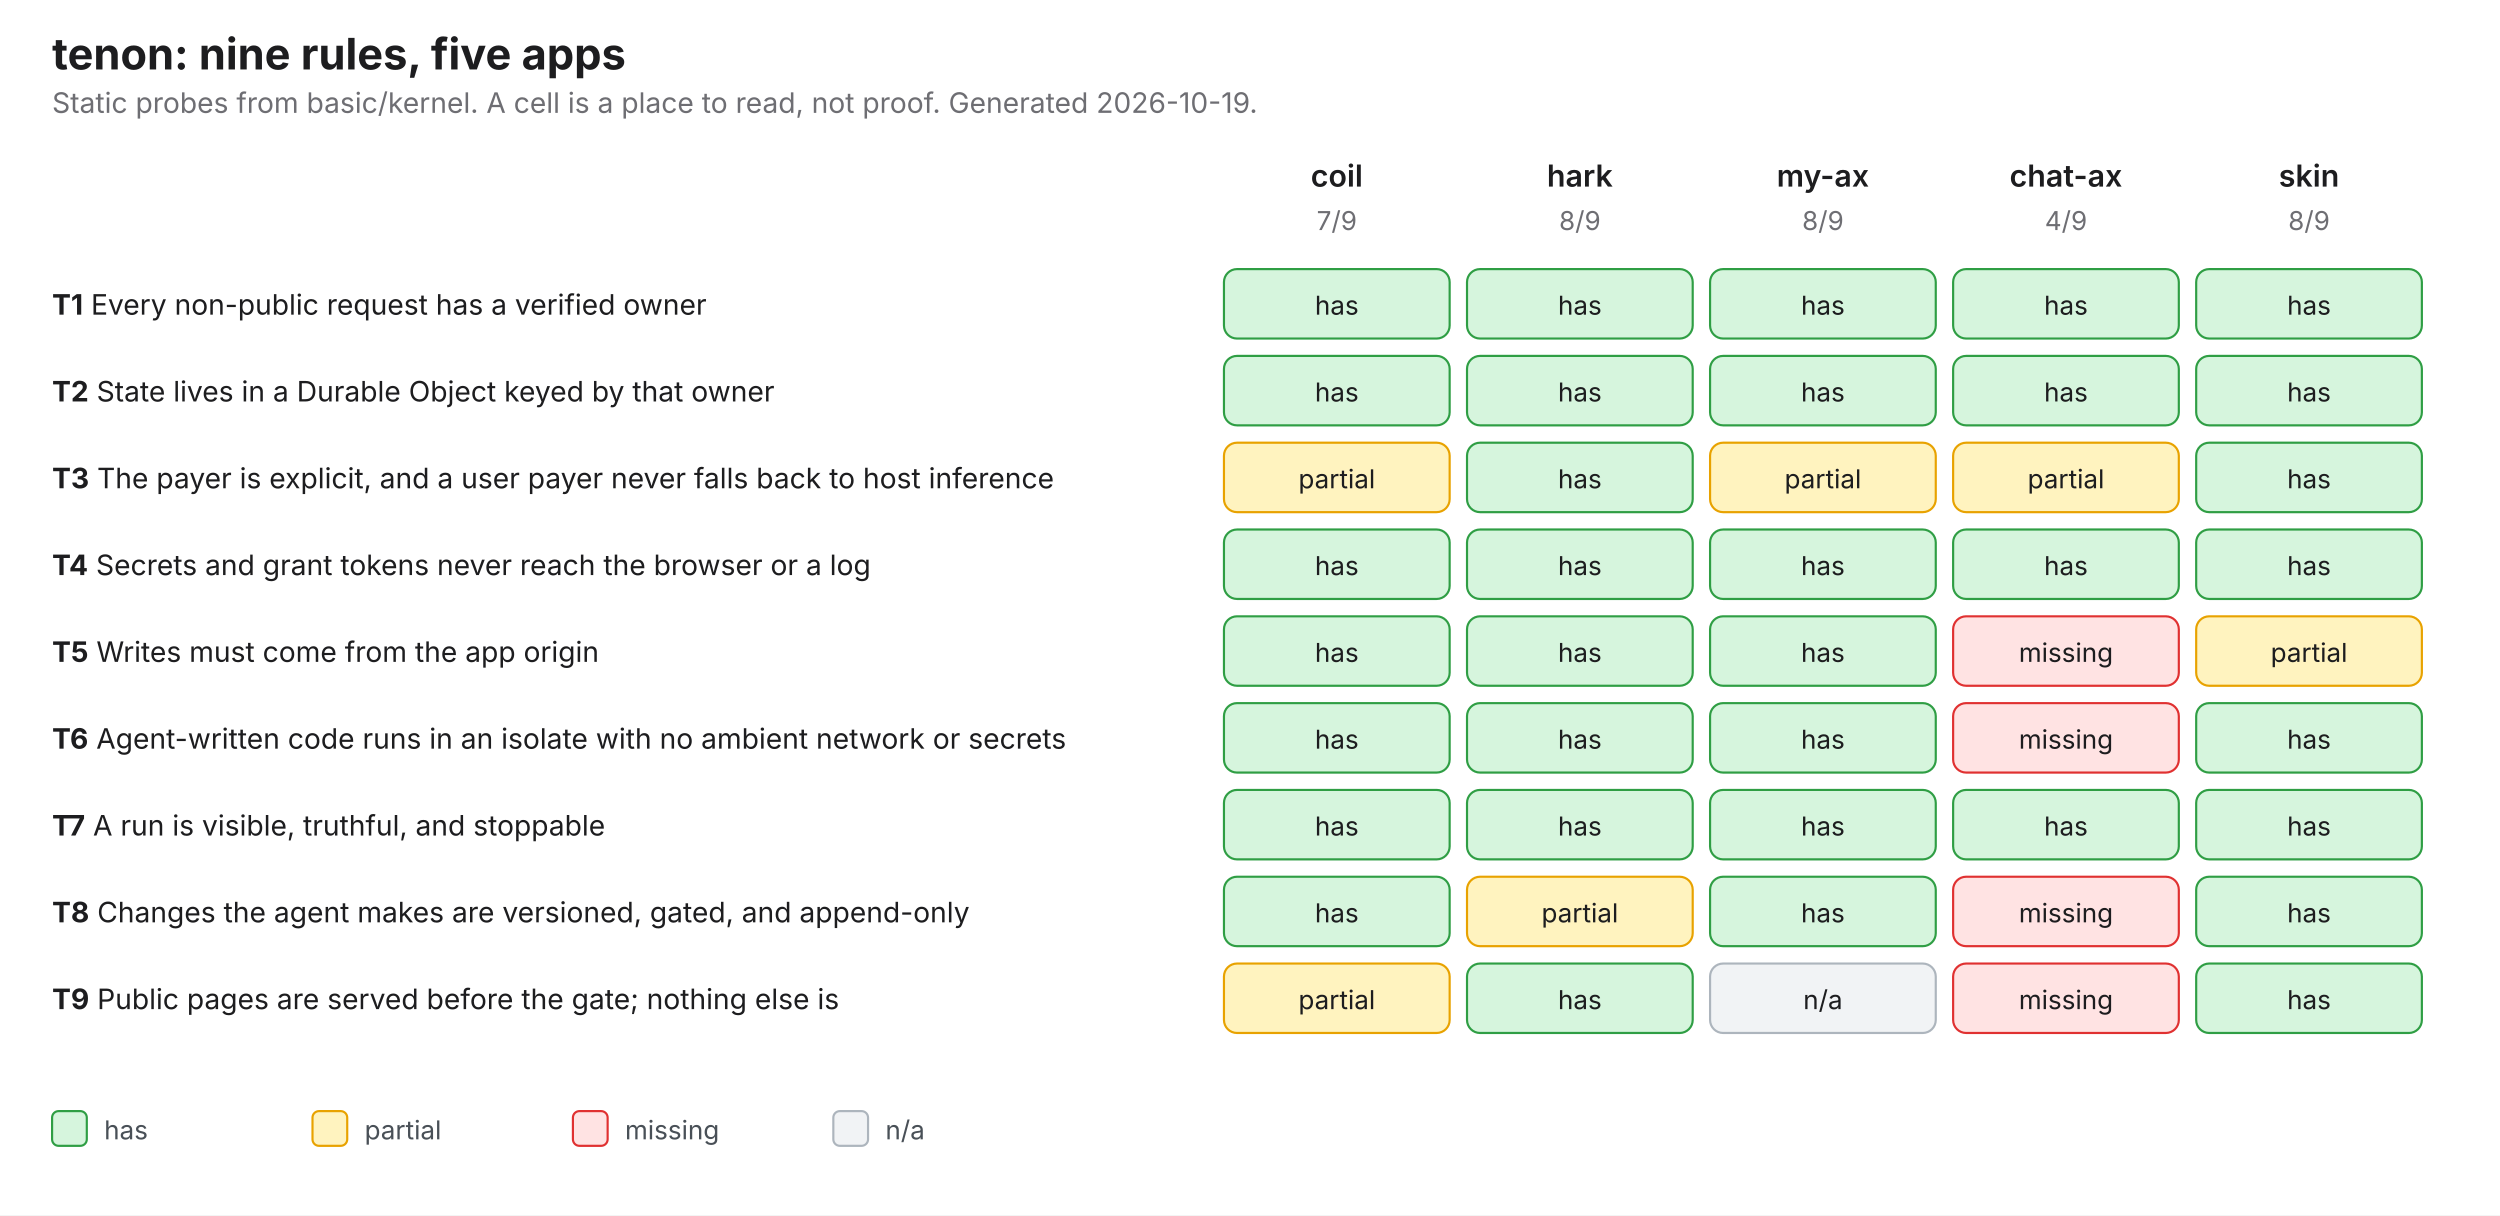
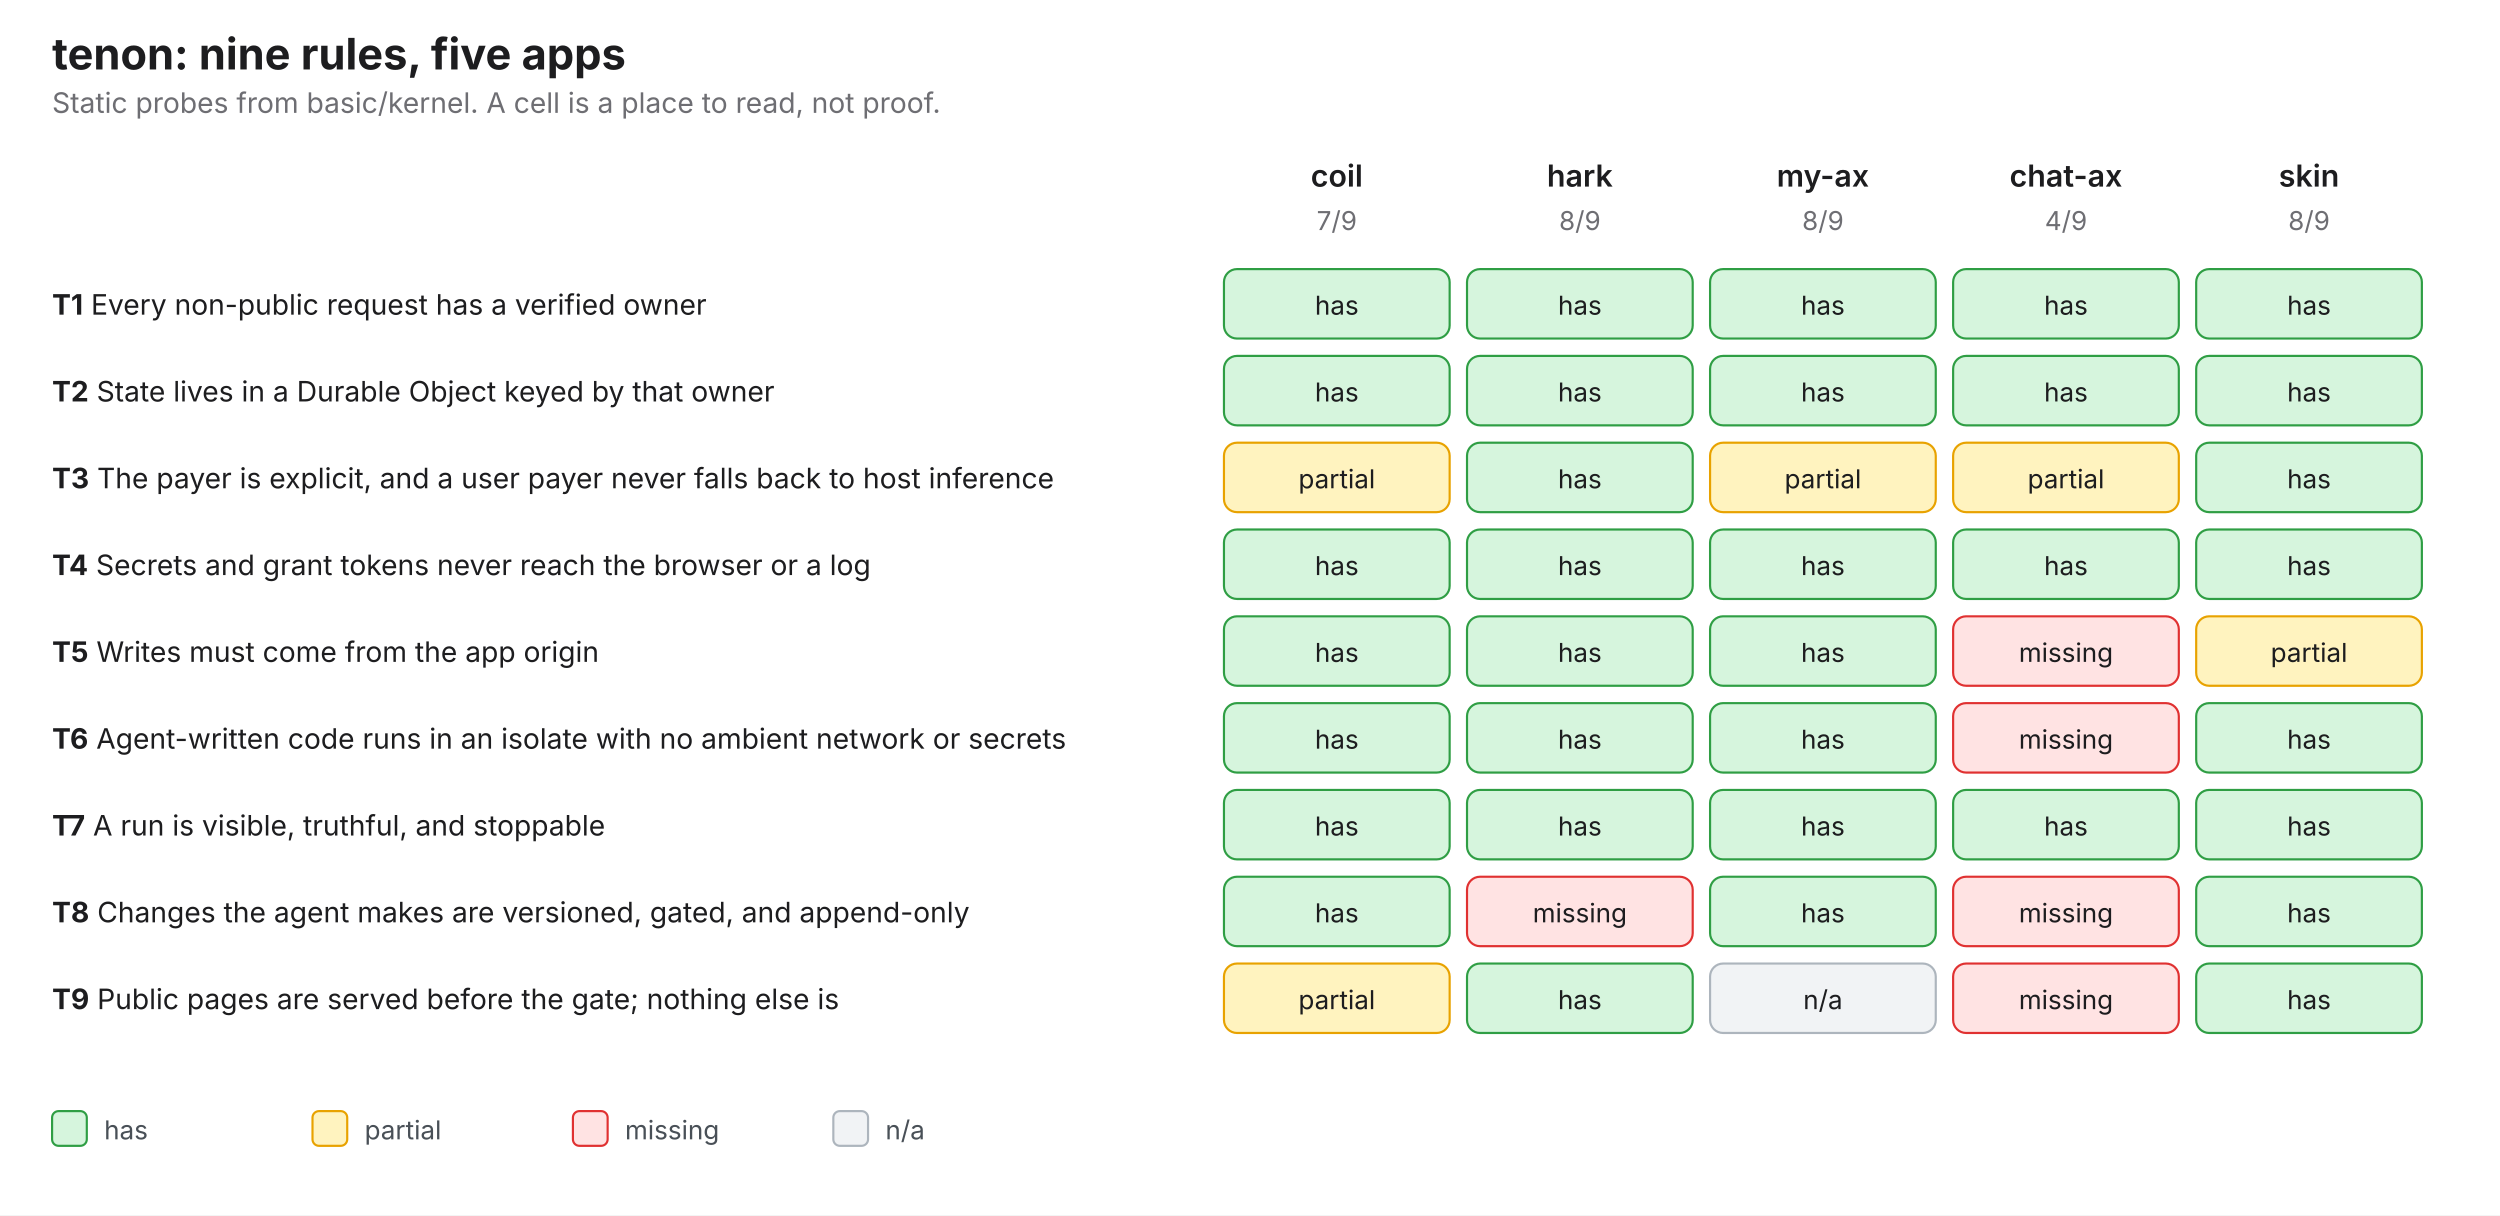
<svg xmlns="http://www.w3.org/2000/svg" width="1152" height="560" viewBox="0 0 1152 560" font-family="system-ui, -apple-system, sans-serif">
  <style>.title{font-size:20px;font-weight:700;fill:#1d1d1f}.sub{font-size:13px;fill:#6e6e73}.app{font-size:14px;font-weight:600;text-anchor:middle;fill:#1d1d1f}.score{font-size:12px;text-anchor:middle;fill:#6e6e73}.rule{font-size:13px;fill:#1d1d1f}.id{font-weight:700}.verdict{font-size:12px;text-anchor:middle;fill:#1d1d1f}.legend{font-size:12px;fill:#495057}</style>
  <rect width="100%" height="100%" fill="#ffffff" />
  <text x="24" y="32" class="title">tenon: nine rules, five apps</text>
-   <text x="24" y="52" class="sub">Static probes from basic/kernel. A cell is a place to read, not proof. Generated 2026-10-19.</text>
+   <text x="24" y="52" class="sub">Static probes from basic/kernel. A cell is a place to read, not proof.</text>
  <text x="616" y="86" class="app">coil</text>
  <text x="616" y="106" class="score">7/9</text>
  <text x="728" y="86" class="app">hark</text>
  <text x="728" y="106" class="score">8/9</text>
  <text x="840" y="86" class="app">my-ax</text>
  <text x="840" y="106" class="score">8/9</text>
  <text x="952" y="86" class="app">chat-ax</text>
  <text x="952" y="106" class="score">4/9</text>
  <text x="1064" y="86" class="app">skin</text>
  <text x="1064" y="106" class="score">8/9</text>
  <text x="24" y="145" class="rule">
    <tspan class="id">T1</tspan> Every non-public request has a verified owner</text>
  <g class="cell" data-app="coil" data-id="T1" data-verdict="has">
    <rect x="564" y="124" width="104" height="32" rx="6" fill="#d6f5dd" stroke="#2f9e44" />
    <text x="616" y="145" class="verdict">has</text>
  </g>
  <g class="cell" data-app="hark" data-id="T1" data-verdict="has">
    <rect x="676" y="124" width="104" height="32" rx="6" fill="#d6f5dd" stroke="#2f9e44" />
    <text x="728" y="145" class="verdict">has</text>
  </g>
  <g class="cell" data-app="my-ax" data-id="T1" data-verdict="has">
    <rect x="788" y="124" width="104" height="32" rx="6" fill="#d6f5dd" stroke="#2f9e44" />
    <text x="840" y="145" class="verdict">has</text>
  </g>
  <g class="cell" data-app="chat-ax" data-id="T1" data-verdict="has">
    <rect x="900" y="124" width="104" height="32" rx="6" fill="#d6f5dd" stroke="#2f9e44" />
    <text x="952" y="145" class="verdict">has</text>
  </g>
  <g class="cell" data-app="skin" data-id="T1" data-verdict="has">
    <rect x="1012" y="124" width="104" height="32" rx="6" fill="#d6f5dd" stroke="#2f9e44" />
    <text x="1064" y="145" class="verdict">has</text>
  </g>
  <text x="24" y="185" class="rule">
    <tspan class="id">T2</tspan> State lives in a Durable Object keyed by that owner</text>
  <g class="cell" data-app="coil" data-id="T2" data-verdict="has">
    <rect x="564" y="164" width="104" height="32" rx="6" fill="#d6f5dd" stroke="#2f9e44" />
    <text x="616" y="185" class="verdict">has</text>
  </g>
  <g class="cell" data-app="hark" data-id="T2" data-verdict="has">
    <rect x="676" y="164" width="104" height="32" rx="6" fill="#d6f5dd" stroke="#2f9e44" />
    <text x="728" y="185" class="verdict">has</text>
  </g>
  <g class="cell" data-app="my-ax" data-id="T2" data-verdict="has">
    <rect x="788" y="164" width="104" height="32" rx="6" fill="#d6f5dd" stroke="#2f9e44" />
    <text x="840" y="185" class="verdict">has</text>
  </g>
  <g class="cell" data-app="chat-ax" data-id="T2" data-verdict="has">
    <rect x="900" y="164" width="104" height="32" rx="6" fill="#d6f5dd" stroke="#2f9e44" />
    <text x="952" y="185" class="verdict">has</text>
  </g>
  <g class="cell" data-app="skin" data-id="T2" data-verdict="has">
    <rect x="1012" y="164" width="104" height="32" rx="6" fill="#d6f5dd" stroke="#2f9e44" />
    <text x="1064" y="185" class="verdict">has</text>
  </g>
  <text x="24" y="225" class="rule">
    <tspan class="id">T3</tspan> The payer is explicit, and a user payer never falls back to host inference</text>
  <g class="cell" data-app="coil" data-id="T3" data-verdict="partial">
    <rect x="564" y="204" width="104" height="32" rx="6" fill="#fff3bf" stroke="#e8a200" />
    <text x="616" y="225" class="verdict">partial</text>
  </g>
  <g class="cell" data-app="hark" data-id="T3" data-verdict="has">
    <rect x="676" y="204" width="104" height="32" rx="6" fill="#d6f5dd" stroke="#2f9e44" />
    <text x="728" y="225" class="verdict">has</text>
  </g>
  <g class="cell" data-app="my-ax" data-id="T3" data-verdict="partial">
    <rect x="788" y="204" width="104" height="32" rx="6" fill="#fff3bf" stroke="#e8a200" />
    <text x="840" y="225" class="verdict">partial</text>
  </g>
  <g class="cell" data-app="chat-ax" data-id="T3" data-verdict="partial">
    <rect x="900" y="204" width="104" height="32" rx="6" fill="#fff3bf" stroke="#e8a200" />
    <text x="952" y="225" class="verdict">partial</text>
  </g>
  <g class="cell" data-app="skin" data-id="T3" data-verdict="has">
    <rect x="1012" y="204" width="104" height="32" rx="6" fill="#d6f5dd" stroke="#2f9e44" />
    <text x="1064" y="225" class="verdict">has</text>
  </g>
  <text x="24" y="265" class="rule">
    <tspan class="id">T4</tspan> Secrets and grant tokens never reach the browser or a log</text>
  <g class="cell" data-app="coil" data-id="T4" data-verdict="has">
    <rect x="564" y="244" width="104" height="32" rx="6" fill="#d6f5dd" stroke="#2f9e44" />
    <text x="616" y="265" class="verdict">has</text>
  </g>
  <g class="cell" data-app="hark" data-id="T4" data-verdict="has">
    <rect x="676" y="244" width="104" height="32" rx="6" fill="#d6f5dd" stroke="#2f9e44" />
    <text x="728" y="265" class="verdict">has</text>
  </g>
  <g class="cell" data-app="my-ax" data-id="T4" data-verdict="has">
    <rect x="788" y="244" width="104" height="32" rx="6" fill="#d6f5dd" stroke="#2f9e44" />
    <text x="840" y="265" class="verdict">has</text>
  </g>
  <g class="cell" data-app="chat-ax" data-id="T4" data-verdict="has">
    <rect x="900" y="244" width="104" height="32" rx="6" fill="#d6f5dd" stroke="#2f9e44" />
    <text x="952" y="265" class="verdict">has</text>
  </g>
  <g class="cell" data-app="skin" data-id="T4" data-verdict="has">
    <rect x="1012" y="244" width="104" height="32" rx="6" fill="#d6f5dd" stroke="#2f9e44" />
    <text x="1064" y="265" class="verdict">has</text>
  </g>
  <text x="24" y="305" class="rule">
    <tspan class="id">T5</tspan> Writes must come from the app origin</text>
  <g class="cell" data-app="coil" data-id="T5" data-verdict="has">
    <rect x="564" y="284" width="104" height="32" rx="6" fill="#d6f5dd" stroke="#2f9e44" />
    <text x="616" y="305" class="verdict">has</text>
  </g>
  <g class="cell" data-app="hark" data-id="T5" data-verdict="has">
    <rect x="676" y="284" width="104" height="32" rx="6" fill="#d6f5dd" stroke="#2f9e44" />
    <text x="728" y="305" class="verdict">has</text>
  </g>
  <g class="cell" data-app="my-ax" data-id="T5" data-verdict="has">
    <rect x="788" y="284" width="104" height="32" rx="6" fill="#d6f5dd" stroke="#2f9e44" />
    <text x="840" y="305" class="verdict">has</text>
  </g>
  <g class="cell" data-app="chat-ax" data-id="T5" data-verdict="missing">
    <rect x="900" y="284" width="104" height="32" rx="6" fill="#ffe3e3" stroke="#e03131" />
    <text x="952" y="305" class="verdict">missing</text>
  </g>
  <g class="cell" data-app="skin" data-id="T5" data-verdict="partial">
    <rect x="1012" y="284" width="104" height="32" rx="6" fill="#fff3bf" stroke="#e8a200" />
    <text x="1064" y="305" class="verdict">partial</text>
  </g>
  <text x="24" y="345" class="rule">
    <tspan class="id">T6</tspan> Agent-written code runs in an isolate with no ambient network or secrets</text>
  <g class="cell" data-app="coil" data-id="T6" data-verdict="has">
    <rect x="564" y="324" width="104" height="32" rx="6" fill="#d6f5dd" stroke="#2f9e44" />
    <text x="616" y="345" class="verdict">has</text>
  </g>
  <g class="cell" data-app="hark" data-id="T6" data-verdict="has">
    <rect x="676" y="324" width="104" height="32" rx="6" fill="#d6f5dd" stroke="#2f9e44" />
    <text x="728" y="345" class="verdict">has</text>
  </g>
  <g class="cell" data-app="my-ax" data-id="T6" data-verdict="has">
    <rect x="788" y="324" width="104" height="32" rx="6" fill="#d6f5dd" stroke="#2f9e44" />
    <text x="840" y="345" class="verdict">has</text>
  </g>
  <g class="cell" data-app="chat-ax" data-id="T6" data-verdict="missing">
    <rect x="900" y="324" width="104" height="32" rx="6" fill="#ffe3e3" stroke="#e03131" />
    <text x="952" y="345" class="verdict">missing</text>
  </g>
  <g class="cell" data-app="skin" data-id="T6" data-verdict="has">
    <rect x="1012" y="324" width="104" height="32" rx="6" fill="#d6f5dd" stroke="#2f9e44" />
    <text x="1064" y="345" class="verdict">has</text>
  </g>
  <text x="24" y="385" class="rule">
    <tspan class="id">T7</tspan> A run is visible, truthful, and stoppable</text>
  <g class="cell" data-app="coil" data-id="T7" data-verdict="has">
    <rect x="564" y="364" width="104" height="32" rx="6" fill="#d6f5dd" stroke="#2f9e44" />
    <text x="616" y="385" class="verdict">has</text>
  </g>
  <g class="cell" data-app="hark" data-id="T7" data-verdict="has">
    <rect x="676" y="364" width="104" height="32" rx="6" fill="#d6f5dd" stroke="#2f9e44" />
    <text x="728" y="385" class="verdict">has</text>
  </g>
  <g class="cell" data-app="my-ax" data-id="T7" data-verdict="has">
    <rect x="788" y="364" width="104" height="32" rx="6" fill="#d6f5dd" stroke="#2f9e44" />
    <text x="840" y="385" class="verdict">has</text>
  </g>
  <g class="cell" data-app="chat-ax" data-id="T7" data-verdict="has">
    <rect x="900" y="364" width="104" height="32" rx="6" fill="#d6f5dd" stroke="#2f9e44" />
    <text x="952" y="385" class="verdict">has</text>
  </g>
  <g class="cell" data-app="skin" data-id="T7" data-verdict="has">
    <rect x="1012" y="364" width="104" height="32" rx="6" fill="#d6f5dd" stroke="#2f9e44" />
    <text x="1064" y="385" class="verdict">has</text>
  </g>
  <text x="24" y="425" class="rule">
    <tspan class="id">T8</tspan> Changes the agent makes are versioned, gated, and append-only</text>
  <g class="cell" data-app="coil" data-id="T8" data-verdict="has">
    <rect x="564" y="404" width="104" height="32" rx="6" fill="#d6f5dd" stroke="#2f9e44" />
    <text x="616" y="425" class="verdict">has</text>
  </g>
-   <g class="cell" data-app="hark" data-id="T8" data-verdict="partial">
-     <rect x="676" y="404" width="104" height="32" rx="6" fill="#fff3bf" stroke="#e8a200" />
-     <text x="728" y="425" class="verdict">partial</text>
+   <g class="cell" data-app="hark" data-id="T8" data-verdict="missing">
+     <rect x="676" y="404" width="104" height="32" rx="6" fill="#ffe3e3" stroke="#e03131" />
+     <text x="728" y="425" class="verdict">missing</text>
  </g>
  <g class="cell" data-app="my-ax" data-id="T8" data-verdict="has">
    <rect x="788" y="404" width="104" height="32" rx="6" fill="#d6f5dd" stroke="#2f9e44" />
    <text x="840" y="425" class="verdict">has</text>
  </g>
  <g class="cell" data-app="chat-ax" data-id="T8" data-verdict="missing">
    <rect x="900" y="404" width="104" height="32" rx="6" fill="#ffe3e3" stroke="#e03131" />
    <text x="952" y="425" class="verdict">missing</text>
  </g>
  <g class="cell" data-app="skin" data-id="T8" data-verdict="has">
    <rect x="1012" y="404" width="104" height="32" rx="6" fill="#d6f5dd" stroke="#2f9e44" />
    <text x="1064" y="425" class="verdict">has</text>
  </g>
  <text x="24" y="465" class="rule">
    <tspan class="id">T9</tspan> Public pages are served before the gate; nothing else is</text>
  <g class="cell" data-app="coil" data-id="T9" data-verdict="partial">
    <rect x="564" y="444" width="104" height="32" rx="6" fill="#fff3bf" stroke="#e8a200" />
    <text x="616" y="465" class="verdict">partial</text>
  </g>
  <g class="cell" data-app="hark" data-id="T9" data-verdict="has">
    <rect x="676" y="444" width="104" height="32" rx="6" fill="#d6f5dd" stroke="#2f9e44" />
    <text x="728" y="465" class="verdict">has</text>
  </g>
  <g class="cell" data-app="my-ax" data-id="T9" data-verdict="n/a">
    <rect x="788" y="444" width="104" height="32" rx="6" fill="#f1f3f5" stroke="#adb5bd" />
    <text x="840" y="465" class="verdict">n/a</text>
  </g>
  <g class="cell" data-app="chat-ax" data-id="T9" data-verdict="missing">
    <rect x="900" y="444" width="104" height="32" rx="6" fill="#ffe3e3" stroke="#e03131" />
    <text x="952" y="465" class="verdict">missing</text>
  </g>
  <g class="cell" data-app="skin" data-id="T9" data-verdict="has">
    <rect x="1012" y="444" width="104" height="32" rx="6" fill="#d6f5dd" stroke="#2f9e44" />
    <text x="1064" y="465" class="verdict">has</text>
  </g>
  <rect x="24" y="512" width="16" height="16" rx="3" fill="#d6f5dd" stroke="#2f9e44" />
  <text x="48" y="525" class="legend">has</text>
  <rect x="144" y="512" width="16" height="16" rx="3" fill="#fff3bf" stroke="#e8a200" />
  <text x="168" y="525" class="legend">partial</text>
  <rect x="264" y="512" width="16" height="16" rx="3" fill="#ffe3e3" stroke="#e03131" />
  <text x="288" y="525" class="legend">missing</text>
  <rect x="384" y="512" width="16" height="16" rx="3" fill="#f1f3f5" stroke="#adb5bd" />
  <text x="408" y="525" class="legend">n/a</text>
</svg>
